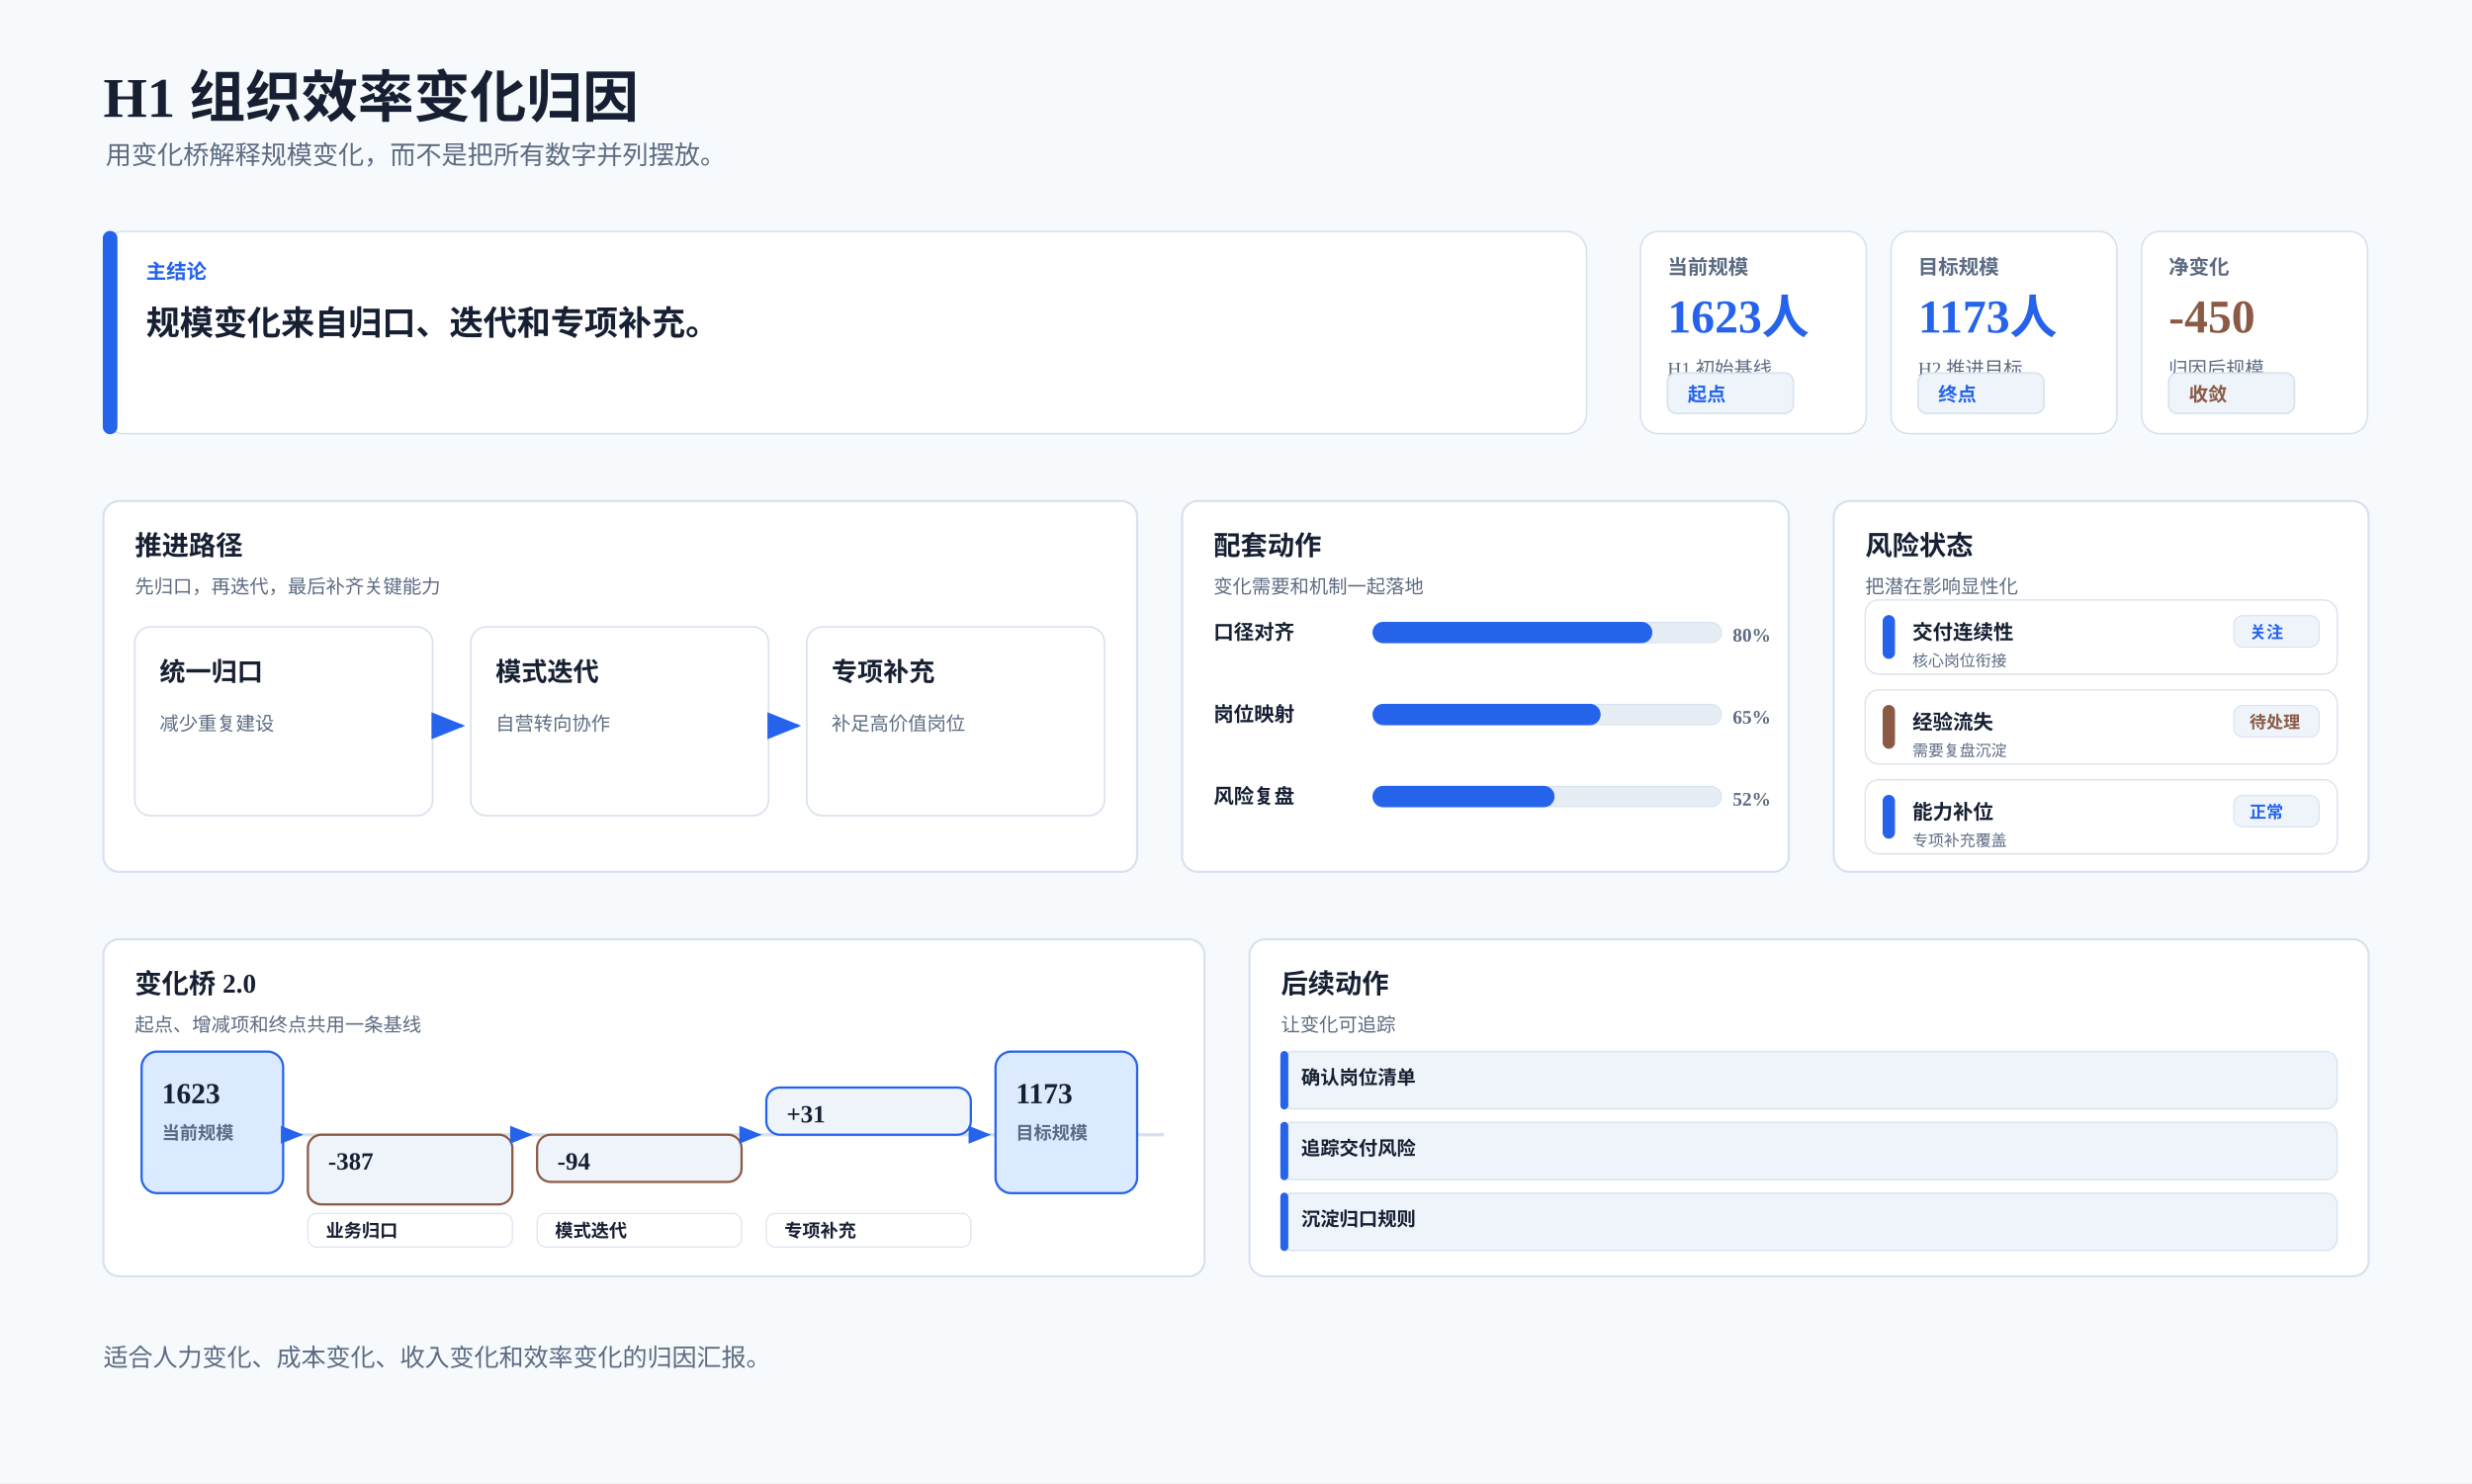
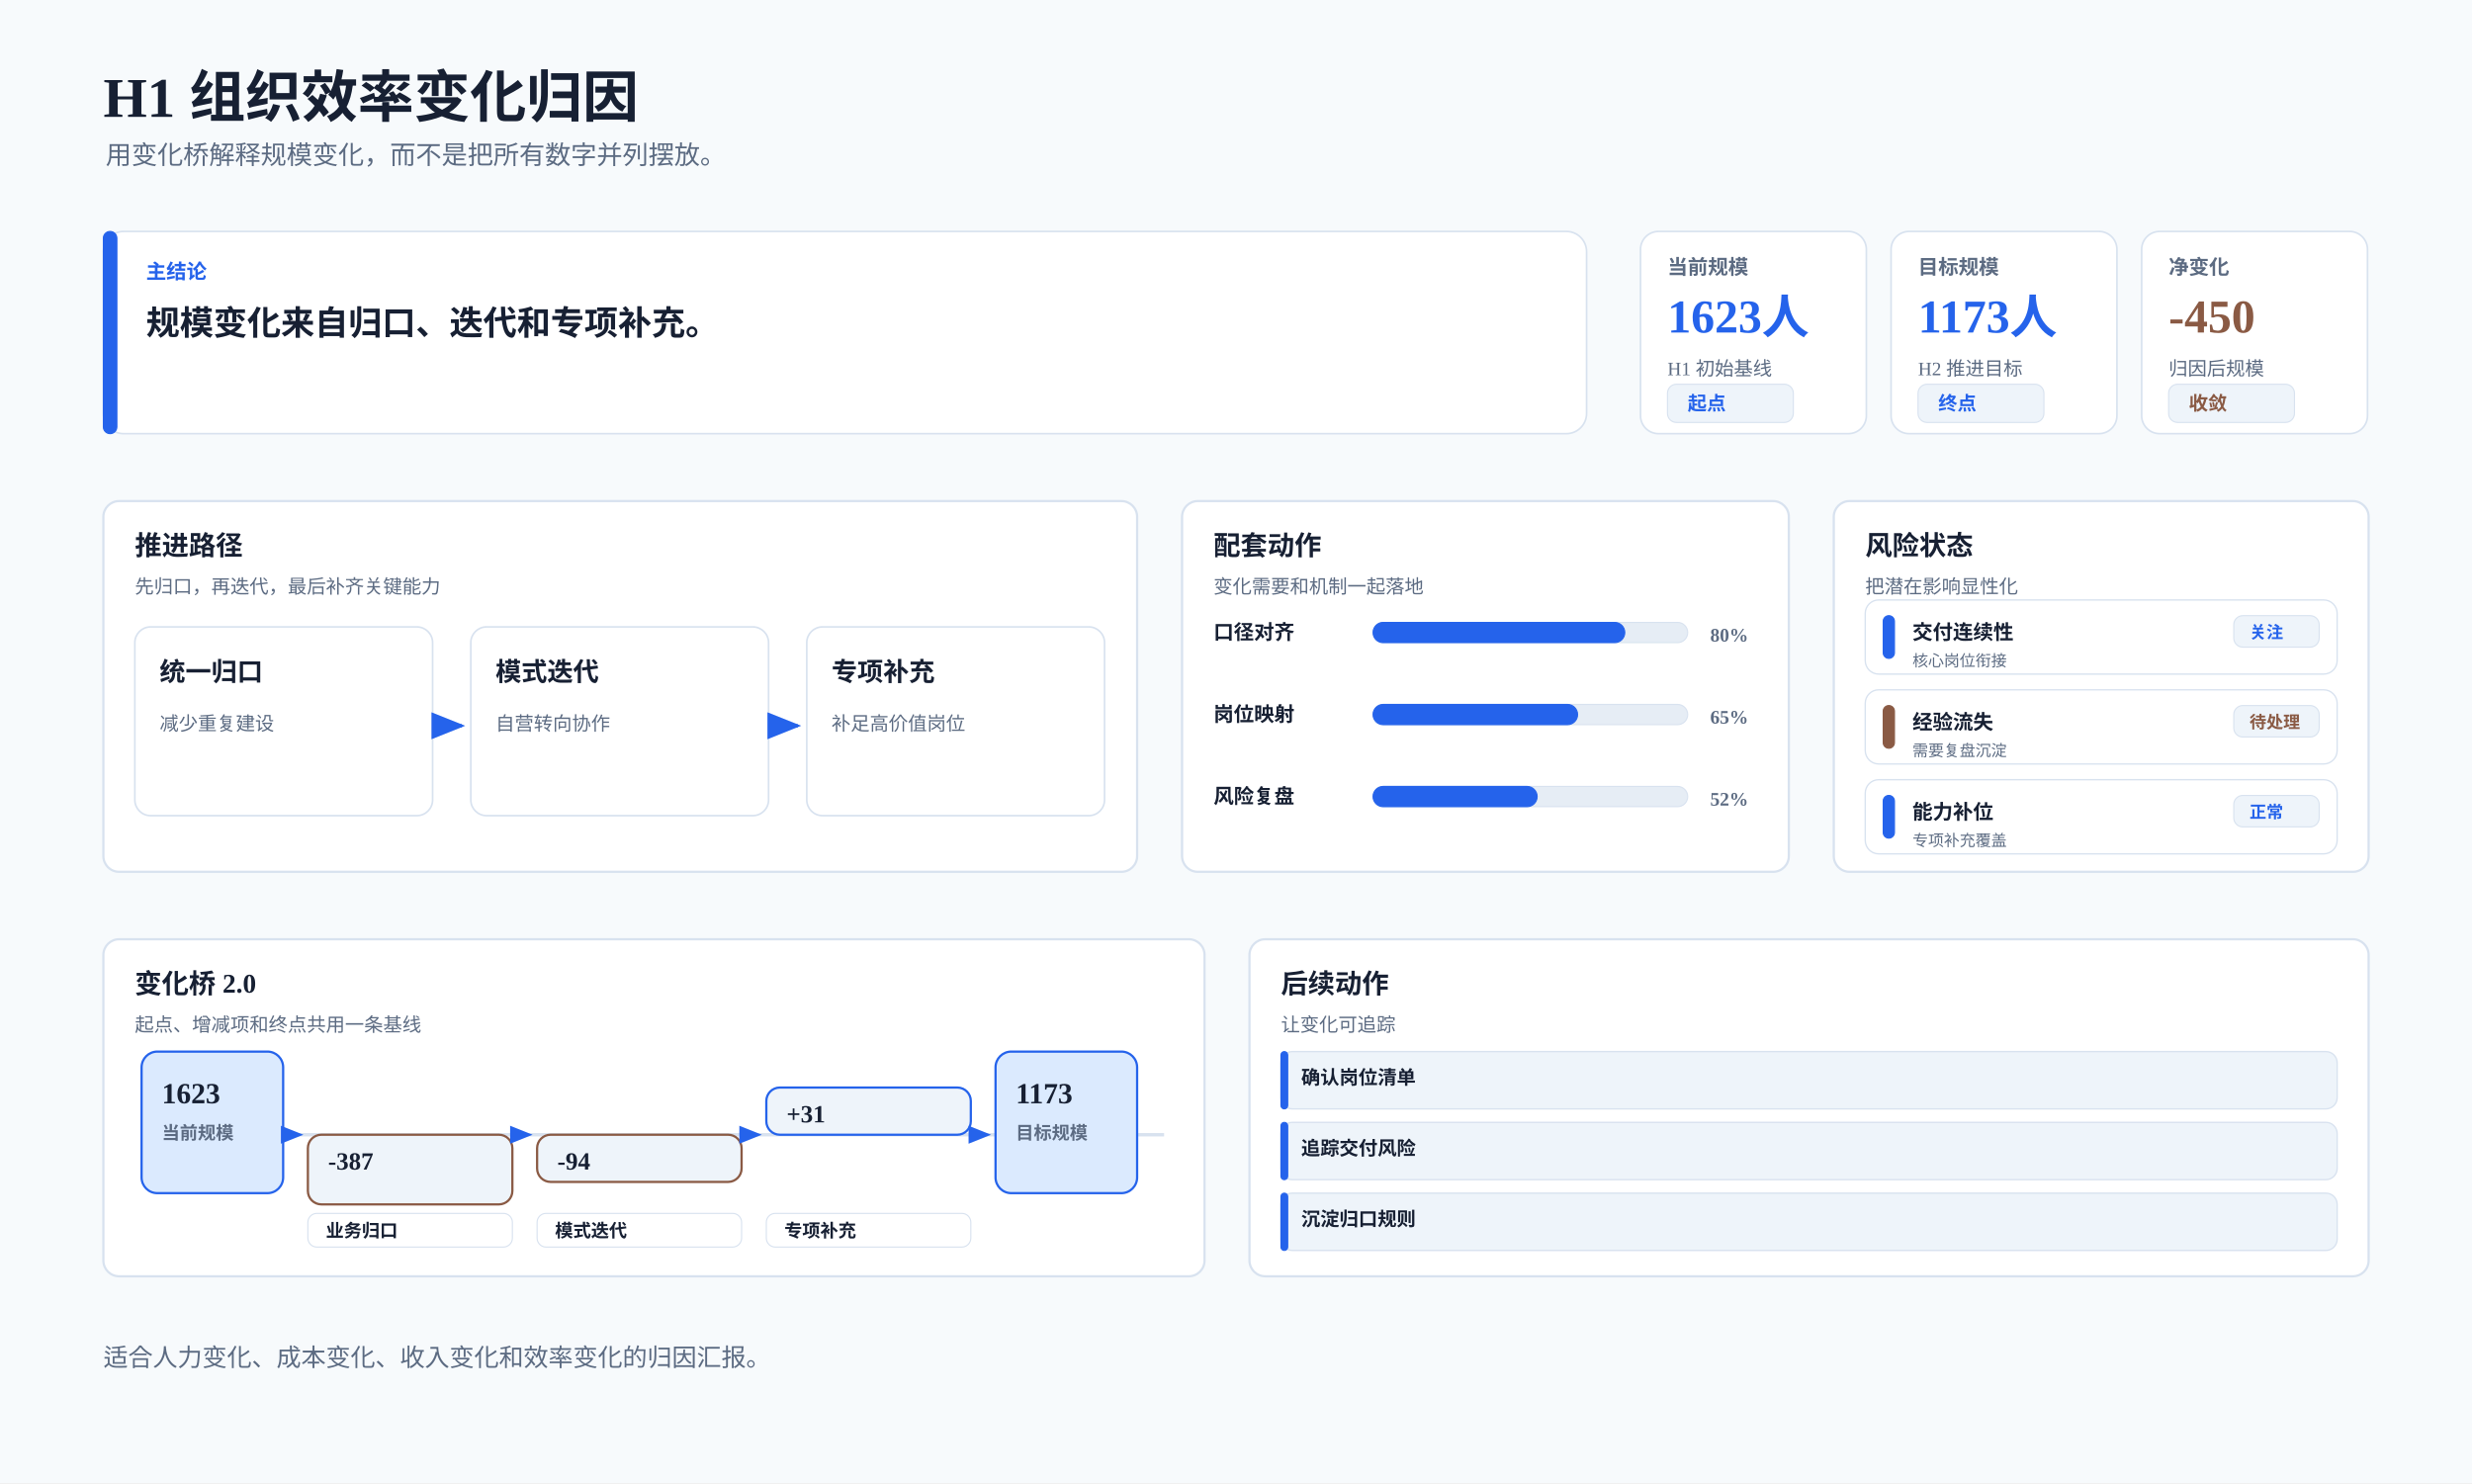
<svg xmlns="http://www.w3.org/2000/svg" width="2200" height="1320" viewBox="0 0 2200 1320">
  <defs>
    <marker id="arrow" markerWidth="12" markerHeight="12" refX="9" refY="4" orient="auto" markerUnits="strokeWidth">
      <path d="M0 0 L10 4 L0 8 z" fill="#2563EB" />
    </marker>
  </defs>
  <rect x="0" y="0" width="2200" height="1320" fill="#F7FAFC" />
  <text x="92" y="104" font-size="50" fill="#172033" font-weight="700">
    <tspan x="92" dy="0">H1 组织效率变化归因</tspan>
  </text>
  <text x="94" y="146" font-size="23" fill="#5C6B82" font-weight="400">
    <tspan x="94" dy="0">用变化桥解释规模变化，而不是把所有数字并列摆放。</tspan>
  </text>
  <rect x="92" y="206" width="1320" height="180" rx="18" fill="#FFFFFF" stroke="#D8E2EF" stroke-width="1.5" />
  <rect x="92" y="206" width="12" height="180" rx="6" fill="#2563EB" stroke="#2563EB" stroke-width="1" />
  <text x="130" y="248" font-size="18" fill="#2563EB" font-weight="700">
    <tspan x="130" dy="0">主结论</tspan>
  </text>
  <text x="130" y="298" font-size="30" fill="#172033" font-weight="700">
    <tspan x="130" dy="0">规模变化来自归口、迭代和专项补充。</tspan>
  </text>
  <rect x="1460" y="206" width="201" height="180" rx="16" fill="#FFFFFF" stroke="#D8E2EF" stroke-width="1.5" />
  <text x="1484" y="244" font-size="18" fill="#5C6B82" font-weight="700">
    <tspan x="1484" dy="0">当前规模</tspan>
  </text>
  <text x="1484" y="296" font-size="42" fill="#2563EB" font-weight="700">
    <tspan x="1484" dy="0">1623人</tspan>
  </text>
  <text x="1484" y="334" font-size="17" fill="#5C6B82" font-weight="400">
    <tspan x="1484" dy="0">H1 初始基线</tspan>
  </text>
-   <rect x="1484" y="332" width="112" height="36" rx="8" fill="#EEF4FA" stroke="#D8E2EF" stroke-width="1.5" />
-   <text x="1502" y="357" font-size="17" fill="#2563EB" font-weight="700">
+   <rect x="1484" y="342" width="112" height="34" rx="8" fill="#EEF4FA" stroke="#D8E2EF" stroke-width="1" />
+   <text x="1502" y="365" font-size="17" fill="#2563EB" font-weight="700">
    <tspan x="1502" dy="0">起点</tspan>
  </text>
  <rect x="1683" y="206" width="201" height="180" rx="16" fill="#FFFFFF" stroke="#D8E2EF" stroke-width="1.5" />
  <text x="1707" y="244" font-size="18" fill="#5C6B82" font-weight="700">
    <tspan x="1707" dy="0">目标规模</tspan>
  </text>
  <text x="1707" y="296" font-size="42" fill="#2563EB" font-weight="700">
    <tspan x="1707" dy="0">1173人</tspan>
  </text>
  <text x="1707" y="334" font-size="17" fill="#5C6B82" font-weight="400">
    <tspan x="1707" dy="0">H2 推进目标</tspan>
  </text>
-   <rect x="1707" y="332" width="112" height="36" rx="8" fill="#EEF4FA" stroke="#D8E2EF" stroke-width="1.5" />
-   <text x="1725" y="357" font-size="17" fill="#2563EB" font-weight="700">
+   <rect x="1707" y="342" width="112" height="34" rx="8" fill="#EEF4FA" stroke="#D8E2EF" stroke-width="1" />
+   <text x="1725" y="365" font-size="17" fill="#2563EB" font-weight="700">
    <tspan x="1725" dy="0">终点</tspan>
  </text>
  <rect x="1906" y="206" width="201" height="180" rx="16" fill="#FFFFFF" stroke="#D8E2EF" stroke-width="1.5" />
  <text x="1930" y="244" font-size="18" fill="#5C6B82" font-weight="700">
    <tspan x="1930" dy="0">净变化</tspan>
  </text>
  <text x="1930" y="296" font-size="42" fill="#8A5A44" font-weight="700">
    <tspan x="1930" dy="0">-450</tspan>
  </text>
  <text x="1930" y="334" font-size="17" fill="#5C6B82" font-weight="400">
    <tspan x="1930" dy="0">归因后规模</tspan>
  </text>
-   <rect x="1930" y="332" width="112" height="36" rx="8" fill="#EEF4FA" stroke="#D8E2EF" stroke-width="1.5" />
-   <text x="1948" y="357" font-size="17" fill="#8A5A44" font-weight="700">
+   <rect x="1930" y="342" width="112" height="34" rx="8" fill="#EEF4FA" stroke="#D8E2EF" stroke-width="1" />
+   <text x="1948" y="365" font-size="17" fill="#8A5A44" font-weight="700">
    <tspan x="1948" dy="0">收敛</tspan>
  </text>
  <rect x="92" y="446" width="920" height="330" rx="14" fill="#FFFFFF" stroke="#D8E2EF" stroke-width="2" />
  <text x="120" y="494" font-size="24" fill="#172033" font-weight="700">
    <tspan x="120" dy="0">推进路径</tspan>
  </text>
  <text x="120" y="528" font-size="17" fill="#5C6B82" font-weight="400">
    <tspan x="120" dy="0">先归口，再迭代，最后补齐关键能力</tspan>
  </text>
  <rect x="120" y="558" width="265" height="168" rx="14" fill="#FFFFFF" stroke="#D8E2EF" stroke-width="1.5" />
  <text x="142" y="606" font-size="23" fill="#172033" font-weight="700">
    <tspan x="142" dy="0">统一归口</tspan>
  </text>
  <text x="142" y="650" font-size="17" fill="#5C6B82" font-weight="400">
    <tspan x="142" dy="0">减少重复建设</tspan>
  </text>
  <line x1="389" y1="646" x2="411" y2="646" stroke="#2563EB" stroke-width="3" marker-end="url(#arrow)" />
  <rect x="419" y="558" width="265" height="168" rx="14" fill="#FFFFFF" stroke="#D8E2EF" stroke-width="1.5" />
  <text x="441" y="606" font-size="23" fill="#172033" font-weight="700">
    <tspan x="441" dy="0">模式迭代</tspan>
  </text>
  <text x="441" y="650" font-size="17" fill="#5C6B82" font-weight="400">
    <tspan x="441" dy="0">自营转向协作</tspan>
  </text>
  <line x1="688" y1="646" x2="710" y2="646" stroke="#2563EB" stroke-width="3" marker-end="url(#arrow)" />
  <rect x="718" y="558" width="265" height="168" rx="14" fill="#FFFFFF" stroke="#D8E2EF" stroke-width="1.5" />
  <text x="740" y="606" font-size="23" fill="#172033" font-weight="700">
    <tspan x="740" dy="0">专项补充</tspan>
  </text>
  <text x="740" y="650" font-size="17" fill="#5C6B82" font-weight="400">
    <tspan x="740" dy="0">补足高价值岗位</tspan>
  </text>
  <rect x="1052" y="446" width="540" height="330" rx="14" fill="#FFFFFF" stroke="#D8E2EF" stroke-width="2" />
  <text x="1080" y="494" font-size="24" fill="#172033" font-weight="700">
    <tspan x="1080" dy="0">配套动作</tspan>
  </text>
  <text x="1080" y="528" font-size="17" fill="#5C6B82" font-weight="400">
    <tspan x="1080" dy="0">变化需要和机制一起落地</tspan>
  </text>
  <text x="1080" y="569" font-size="18" fill="#172033" font-weight="700">
    <tspan x="1080" dy="0">口径对齐</tspan>
  </text>
-   <rect x="1222" y="554" width="310" height="18" rx="9" fill="#E6EDF5" stroke="#D8E2EF" stroke-width="1" />
-   <rect x="1222" y="554" width="248" height="18" rx="9" fill="#2563EB" stroke="#2563EB" stroke-width="1" />
-   <text x="1542" y="571" font-size="17" fill="#5C6B82" font-weight="700">
-     <tspan x="1542" dy="0">80%</tspan>
+   <rect x="1222" y="554" width="280" height="18" rx="9" fill="#E6EDF5" stroke="#D8E2EF" stroke-width="1" />
+   <rect x="1222" y="554" width="224" height="18" rx="9" fill="#2563EB" stroke="#2563EB" stroke-width="1" />
+   <text x="1522" y="571" font-size="17" fill="#5C6B82" font-weight="700">
+     <tspan x="1522" dy="0">80%</tspan>
  </text>
  <text x="1080" y="642" font-size="18" fill="#172033" font-weight="700">
    <tspan x="1080" dy="0">岗位映射</tspan>
  </text>
-   <rect x="1222" y="627" width="310" height="18" rx="9" fill="#E6EDF5" stroke="#D8E2EF" stroke-width="1" />
-   <rect x="1222" y="627" width="202" height="18" rx="9" fill="#2563EB" stroke="#2563EB" stroke-width="1" />
-   <text x="1542" y="644" font-size="17" fill="#5C6B82" font-weight="700">
-     <tspan x="1542" dy="0">65%</tspan>
+   <rect x="1222" y="627" width="280" height="18" rx="9" fill="#E6EDF5" stroke="#D8E2EF" stroke-width="1" />
+   <rect x="1222" y="627" width="182" height="18" rx="9" fill="#2563EB" stroke="#2563EB" stroke-width="1" />
+   <text x="1522" y="644" font-size="17" fill="#5C6B82" font-weight="700">
+     <tspan x="1522" dy="0">65%</tspan>
  </text>
  <text x="1080" y="715" font-size="18" fill="#172033" font-weight="700">
    <tspan x="1080" dy="0">风险复盘</tspan>
  </text>
-   <rect x="1222" y="700" width="310" height="18" rx="9" fill="#E6EDF5" stroke="#D8E2EF" stroke-width="1" />
-   <rect x="1222" y="700" width="161" height="18" rx="9" fill="#2563EB" stroke="#2563EB" stroke-width="1" />
-   <text x="1542" y="717" font-size="17" fill="#5C6B82" font-weight="700">
-     <tspan x="1542" dy="0">52%</tspan>
+   <rect x="1222" y="700" width="280" height="18" rx="9" fill="#E6EDF5" stroke="#D8E2EF" stroke-width="1" />
+   <rect x="1222" y="700" width="146" height="18" rx="9" fill="#2563EB" stroke="#2563EB" stroke-width="1" />
+   <text x="1522" y="717" font-size="17" fill="#5C6B82" font-weight="700">
+     <tspan x="1522" dy="0">52%</tspan>
  </text>
  <rect x="1632" y="446" width="476" height="330" rx="14" fill="#FFFFFF" stroke="#D8E2EF" stroke-width="2" />
  <text x="1660" y="494" font-size="24" fill="#172033" font-weight="700">
    <tspan x="1660" dy="0">风险状态</tspan>
  </text>
  <text x="1660" y="528" font-size="17" fill="#5C6B82" font-weight="400">
    <tspan x="1660" dy="0">把潜在影响显性化</tspan>
  </text>
  <rect x="1660" y="534" width="420" height="66" rx="12" fill="#FFFFFF" stroke="#D8E2EF" stroke-width="1.2" />
  <rect x="1676" y="548" width="10" height="38" rx="5" fill="#2563EB" stroke="#2563EB" stroke-width="1" />
  <text x="1702" y="569" font-size="18" fill="#172033" font-weight="700">
    <tspan x="1702" dy="0">交付连续性</tspan>
  </text>
  <rect x="1988" y="548" width="76" height="28" rx="8" fill="#EEF4FA" stroke="#D8E2EF" stroke-width="1" />
  <text x="2002" y="568" font-size="15" fill="#2563EB" font-weight="700">
    <tspan x="2002" dy="0">关注</tspan>
  </text>
  <text x="1702" y="593" font-size="14" fill="#5C6B82" font-weight="400">
    <tspan x="1702" dy="0">核心岗位衔接</tspan>
  </text>
  <rect x="1660" y="614" width="420" height="66" rx="12" fill="#FFFFFF" stroke="#D8E2EF" stroke-width="1.2" />
  <rect x="1676" y="628" width="10" height="38" rx="5" fill="#8A5A44" stroke="#8A5A44" stroke-width="1" />
  <text x="1702" y="649" font-size="18" fill="#172033" font-weight="700">
    <tspan x="1702" dy="0">经验流失</tspan>
  </text>
  <rect x="1988" y="628" width="76" height="28" rx="8" fill="#EEF4FA" stroke="#D8E2EF" stroke-width="1" />
  <text x="2002" y="648" font-size="15" fill="#8A5A44" font-weight="700">
    <tspan x="2002" dy="0">待处理</tspan>
  </text>
  <text x="1702" y="673" font-size="14" fill="#5C6B82" font-weight="400">
    <tspan x="1702" dy="0">需要复盘沉淀</tspan>
  </text>
  <rect x="1660" y="694" width="420" height="66" rx="12" fill="#FFFFFF" stroke="#D8E2EF" stroke-width="1.2" />
  <rect x="1676" y="708" width="10" height="38" rx="5" fill="#2563EB" stroke="#2563EB" stroke-width="1" />
  <text x="1702" y="729" font-size="18" fill="#172033" font-weight="700">
    <tspan x="1702" dy="0">能力补位</tspan>
  </text>
  <rect x="1988" y="708" width="76" height="28" rx="8" fill="#EEF4FA" stroke="#D8E2EF" stroke-width="1" />
  <text x="2002" y="728" font-size="15" fill="#2563EB" font-weight="700">
    <tspan x="2002" dy="0">正常</tspan>
  </text>
  <text x="1702" y="753" font-size="14" fill="#5C6B82" font-weight="400">
    <tspan x="1702" dy="0">专项补充覆盖</tspan>
  </text>
  <rect x="92" y="836" width="980" height="300" rx="14" fill="#FFFFFF" stroke="#D8E2EF" stroke-width="2" />
  <text x="120" y="884" font-size="24" fill="#172033" font-weight="700">
    <tspan x="120" dy="0">变化桥 2.0</tspan>
  </text>
  <text x="120" y="918" font-size="17" fill="#5C6B82" font-weight="400">
    <tspan x="120" dy="0">起点、增减项和终点共用一条基线</tspan>
  </text>
  <line x1="128" y1="1010" x2="1036" y2="1010" stroke="#D8E2EF" stroke-width="3" />
  <rect x="126" y="936" width="126" height="126" rx="14" fill="#DBEAFE" stroke="#2563EB" stroke-width="2" />
  <text x="144" y="982" font-size="26" fill="#172033" font-weight="700">
    <tspan x="144" dy="0">1623</tspan>
  </text>
  <text x="144" y="1014" font-size="16" fill="#5C6B82" font-weight="700">
    <tspan x="144" dy="0">当前规模</tspan>
  </text>
  <line x1="258" y1="1010" x2="268" y2="1010" stroke="#D8E2EF" stroke-width="2" marker-end="url(#arrow)" />
  <rect x="274" y="1010" width="182" height="62" rx="12" fill="#EEF4FA" stroke="#8A5A44" stroke-width="2" />
  <text x="292" y="1041" font-size="22" fill="#172033" font-weight="700">
    <tspan x="292" dy="0">-387</tspan>
  </text>
  <rect x="274" y="1080" width="182" height="30" rx="8" fill="#FFFFFF" stroke="#D8E2EF" stroke-width="1" />
  <text x="290" y="1101" font-size="16" fill="#172033" font-weight="700">
    <tspan x="290" dy="0">业务归口</tspan>
  </text>
  <line x1="462" y1="1010" x2="472" y2="1010" stroke="#D8E2EF" stroke-width="2" marker-end="url(#arrow)" />
  <rect x="478" y="1010" width="182" height="42" rx="12" fill="#EEF4FA" stroke="#8A5A44" stroke-width="2" />
  <text x="496" y="1041" font-size="22" fill="#172033" font-weight="700">
    <tspan x="496" dy="0">-94</tspan>
  </text>
  <rect x="478" y="1080" width="182" height="30" rx="8" fill="#FFFFFF" stroke="#D8E2EF" stroke-width="1" />
  <text x="494" y="1101" font-size="16" fill="#172033" font-weight="700">
    <tspan x="494" dy="0">模式迭代</tspan>
  </text>
  <line x1="666" y1="1010" x2="676" y2="1010" stroke="#D8E2EF" stroke-width="2" marker-end="url(#arrow)" />
  <rect x="682" y="968" width="182" height="42" rx="12" fill="#EEF4FA" stroke="#2563EB" stroke-width="2" />
  <text x="700" y="999" font-size="22" fill="#172033" font-weight="700">
    <tspan x="700" dy="0">+31</tspan>
  </text>
  <rect x="682" y="1080" width="182" height="30" rx="8" fill="#FFFFFF" stroke="#D8E2EF" stroke-width="1" />
  <text x="698" y="1101" font-size="16" fill="#172033" font-weight="700">
    <tspan x="698" dy="0">专项补充</tspan>
  </text>
  <line x1="870" y1="1010" x2="880" y2="1010" stroke="#D8E2EF" stroke-width="2" marker-end="url(#arrow)" />
  <rect x="886" y="936" width="126" height="126" rx="14" fill="#DBEAFE" stroke="#2563EB" stroke-width="2" />
  <text x="904" y="982" font-size="26" fill="#172033" font-weight="700">
    <tspan x="904" dy="0">1173</tspan>
  </text>
  <text x="904" y="1014" font-size="16" fill="#5C6B82" font-weight="700">
    <tspan x="904" dy="0">目标规模</tspan>
  </text>
  <rect x="1112" y="836" width="996" height="300" rx="14" fill="#FFFFFF" stroke="#D8E2EF" stroke-width="2" />
  <text x="1140" y="884" font-size="24" fill="#172033" font-weight="700">
    <tspan x="1140" dy="0">后续动作</tspan>
  </text>
  <text x="1140" y="918" font-size="17" fill="#5C6B82" font-weight="400">
    <tspan x="1140" dy="0">让变化可追踪</tspan>
  </text>
  <rect x="1140" y="936" width="940" height="51" rx="10" fill="#EEF4FA" stroke="#D8E2EF" stroke-width="1.2" />
  <rect x="1140" y="936" width="6" height="51" rx="3" fill="#2563EB" stroke="#2563EB" stroke-width="1" />
  <text x="1158" y="965" font-size="17" fill="#172033" font-weight="700">
    <tspan x="1158" dy="0">确认岗位清单</tspan>
  </text>
  <rect x="1140" y="999" width="940" height="51" rx="10" fill="#EEF4FA" stroke="#D8E2EF" stroke-width="1.2" />
  <rect x="1140" y="999" width="6" height="51" rx="3" fill="#2563EB" stroke="#2563EB" stroke-width="1" />
  <text x="1158" y="1028" font-size="17" fill="#172033" font-weight="700">
    <tspan x="1158" dy="0">追踪交付风险</tspan>
  </text>
  <rect x="1140" y="1062" width="940" height="51" rx="10" fill="#EEF4FA" stroke="#D8E2EF" stroke-width="1.2" />
  <rect x="1140" y="1062" width="6" height="51" rx="3" fill="#2563EB" stroke="#2563EB" stroke-width="1" />
  <text x="1158" y="1091" font-size="17" fill="#172033" font-weight="700">
    <tspan x="1158" dy="0">沉淀归口规则</tspan>
  </text>
  <text x="92" y="1216" font-size="22" fill="#5C6B82" font-weight="400">
    <tspan x="92" dy="0">适合人力变化、成本变化、收入变化和效率变化的归因汇报。</tspan>
  </text>
</svg>
